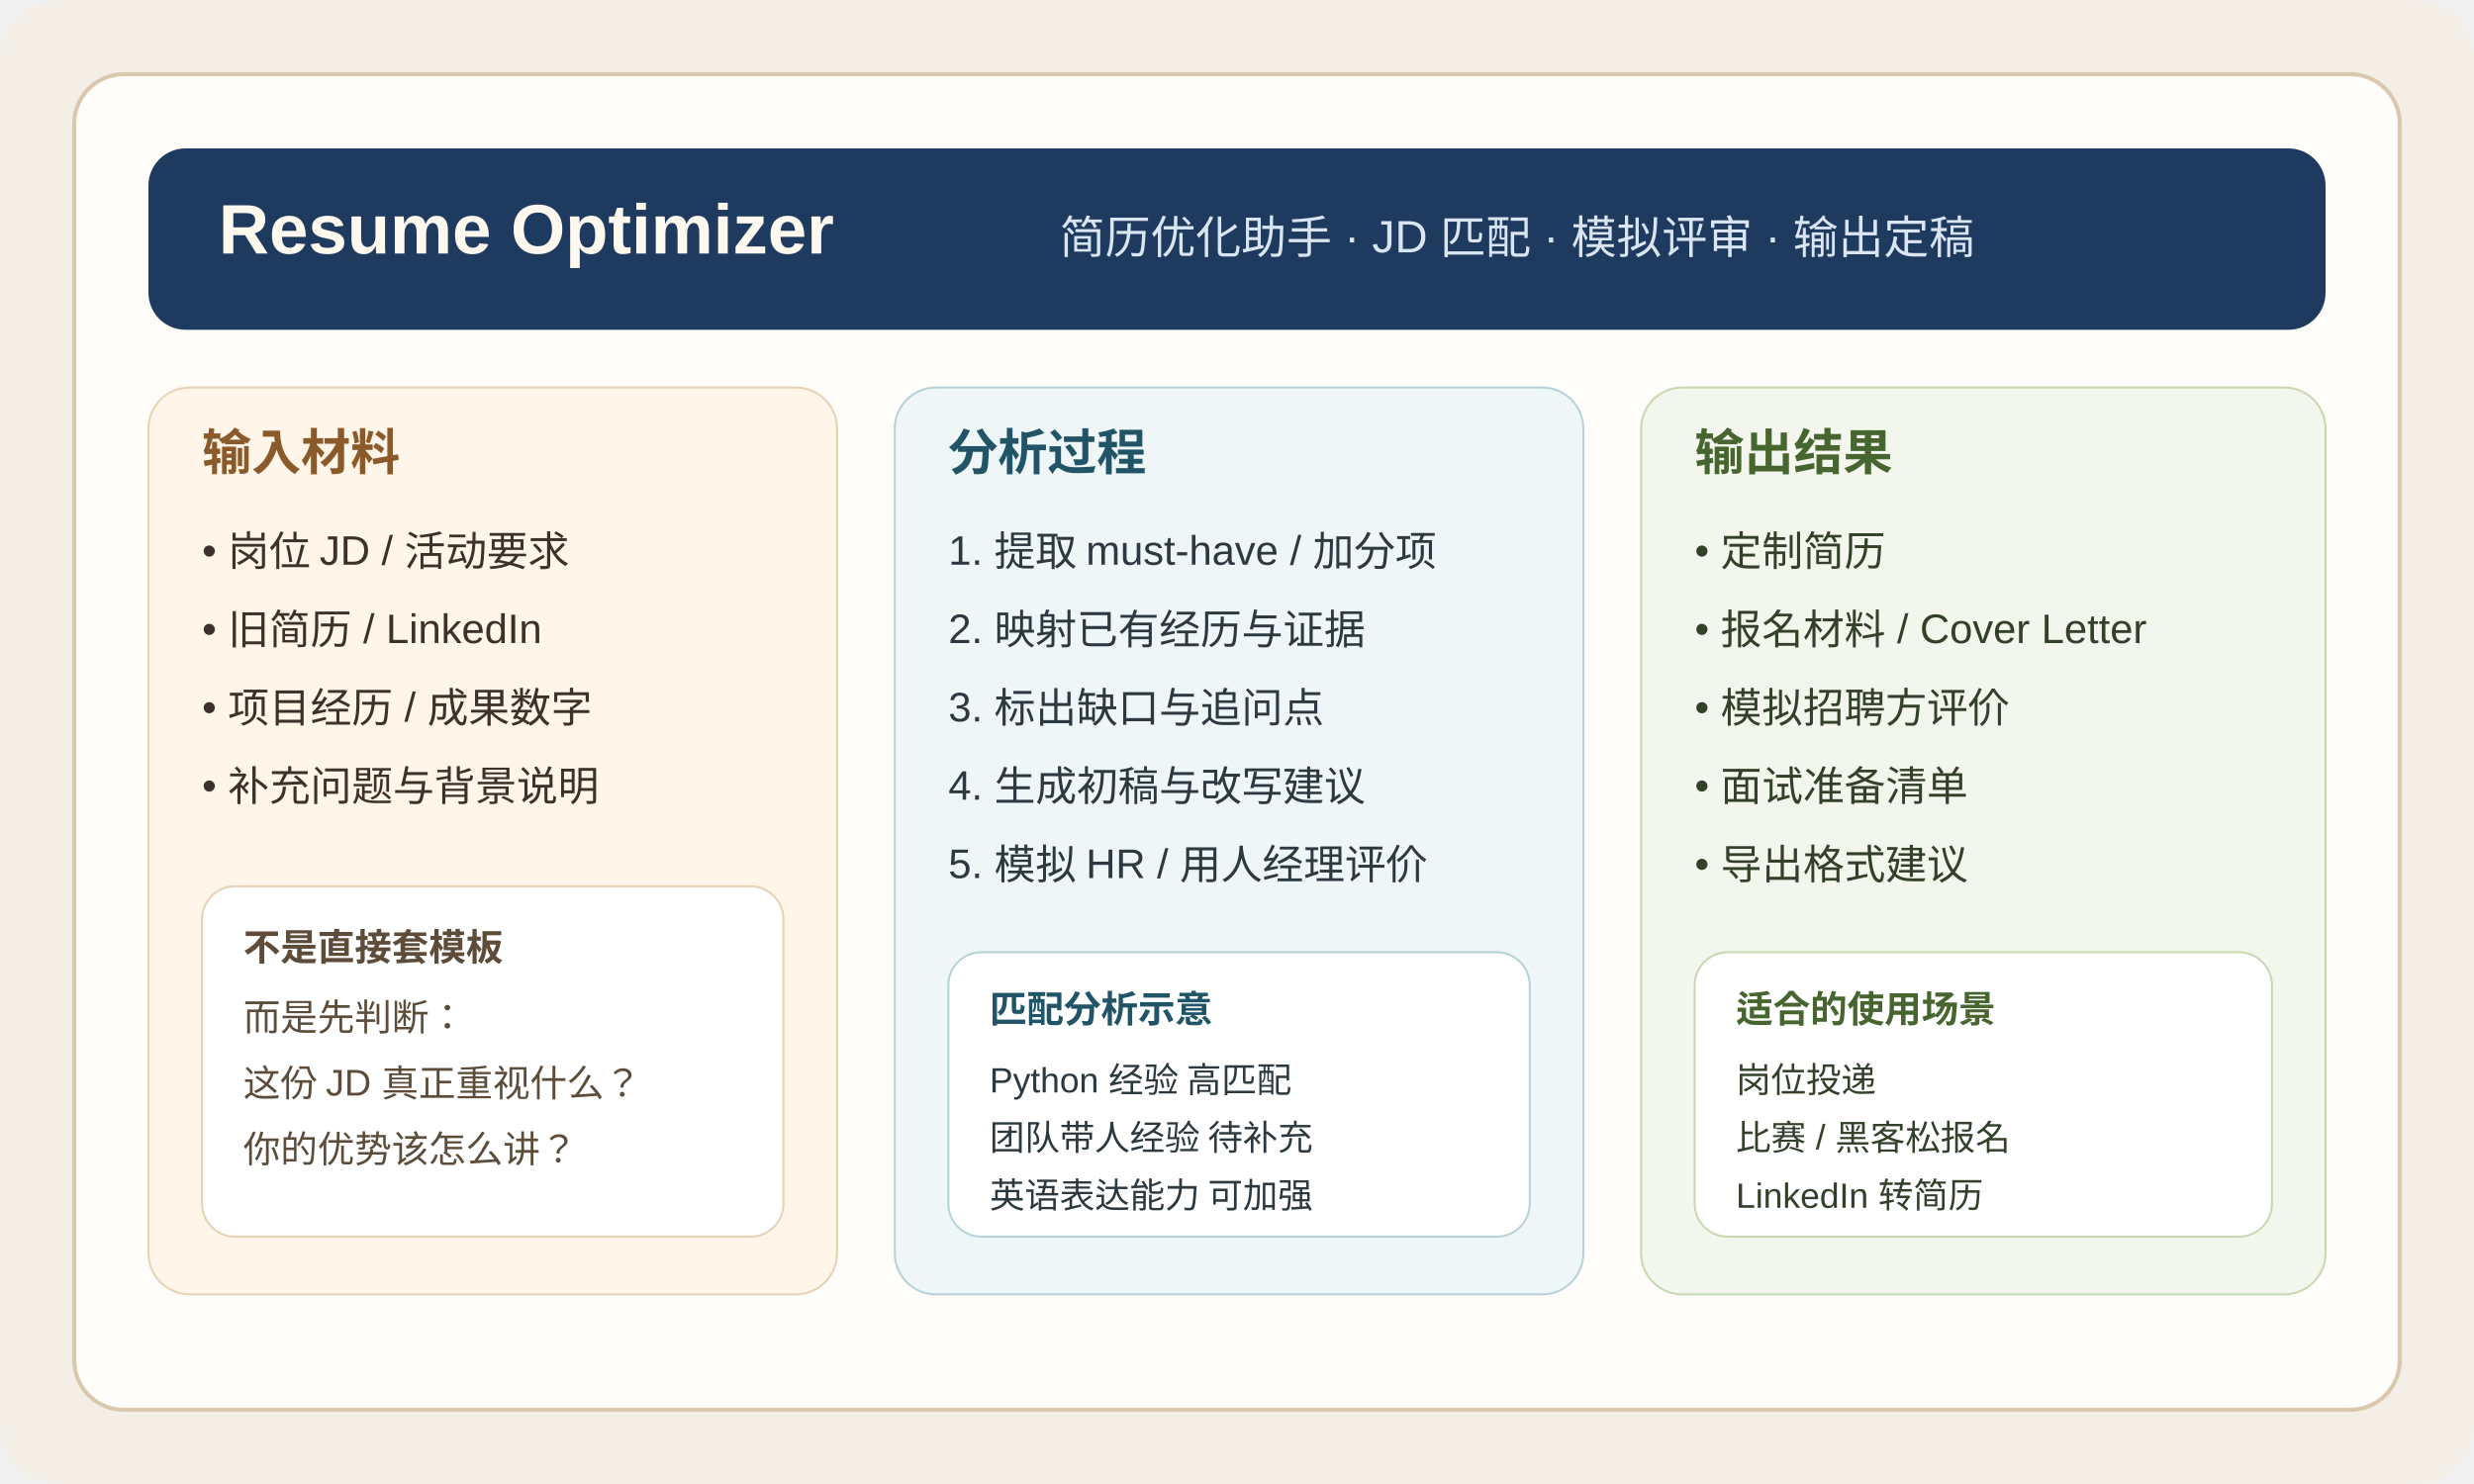
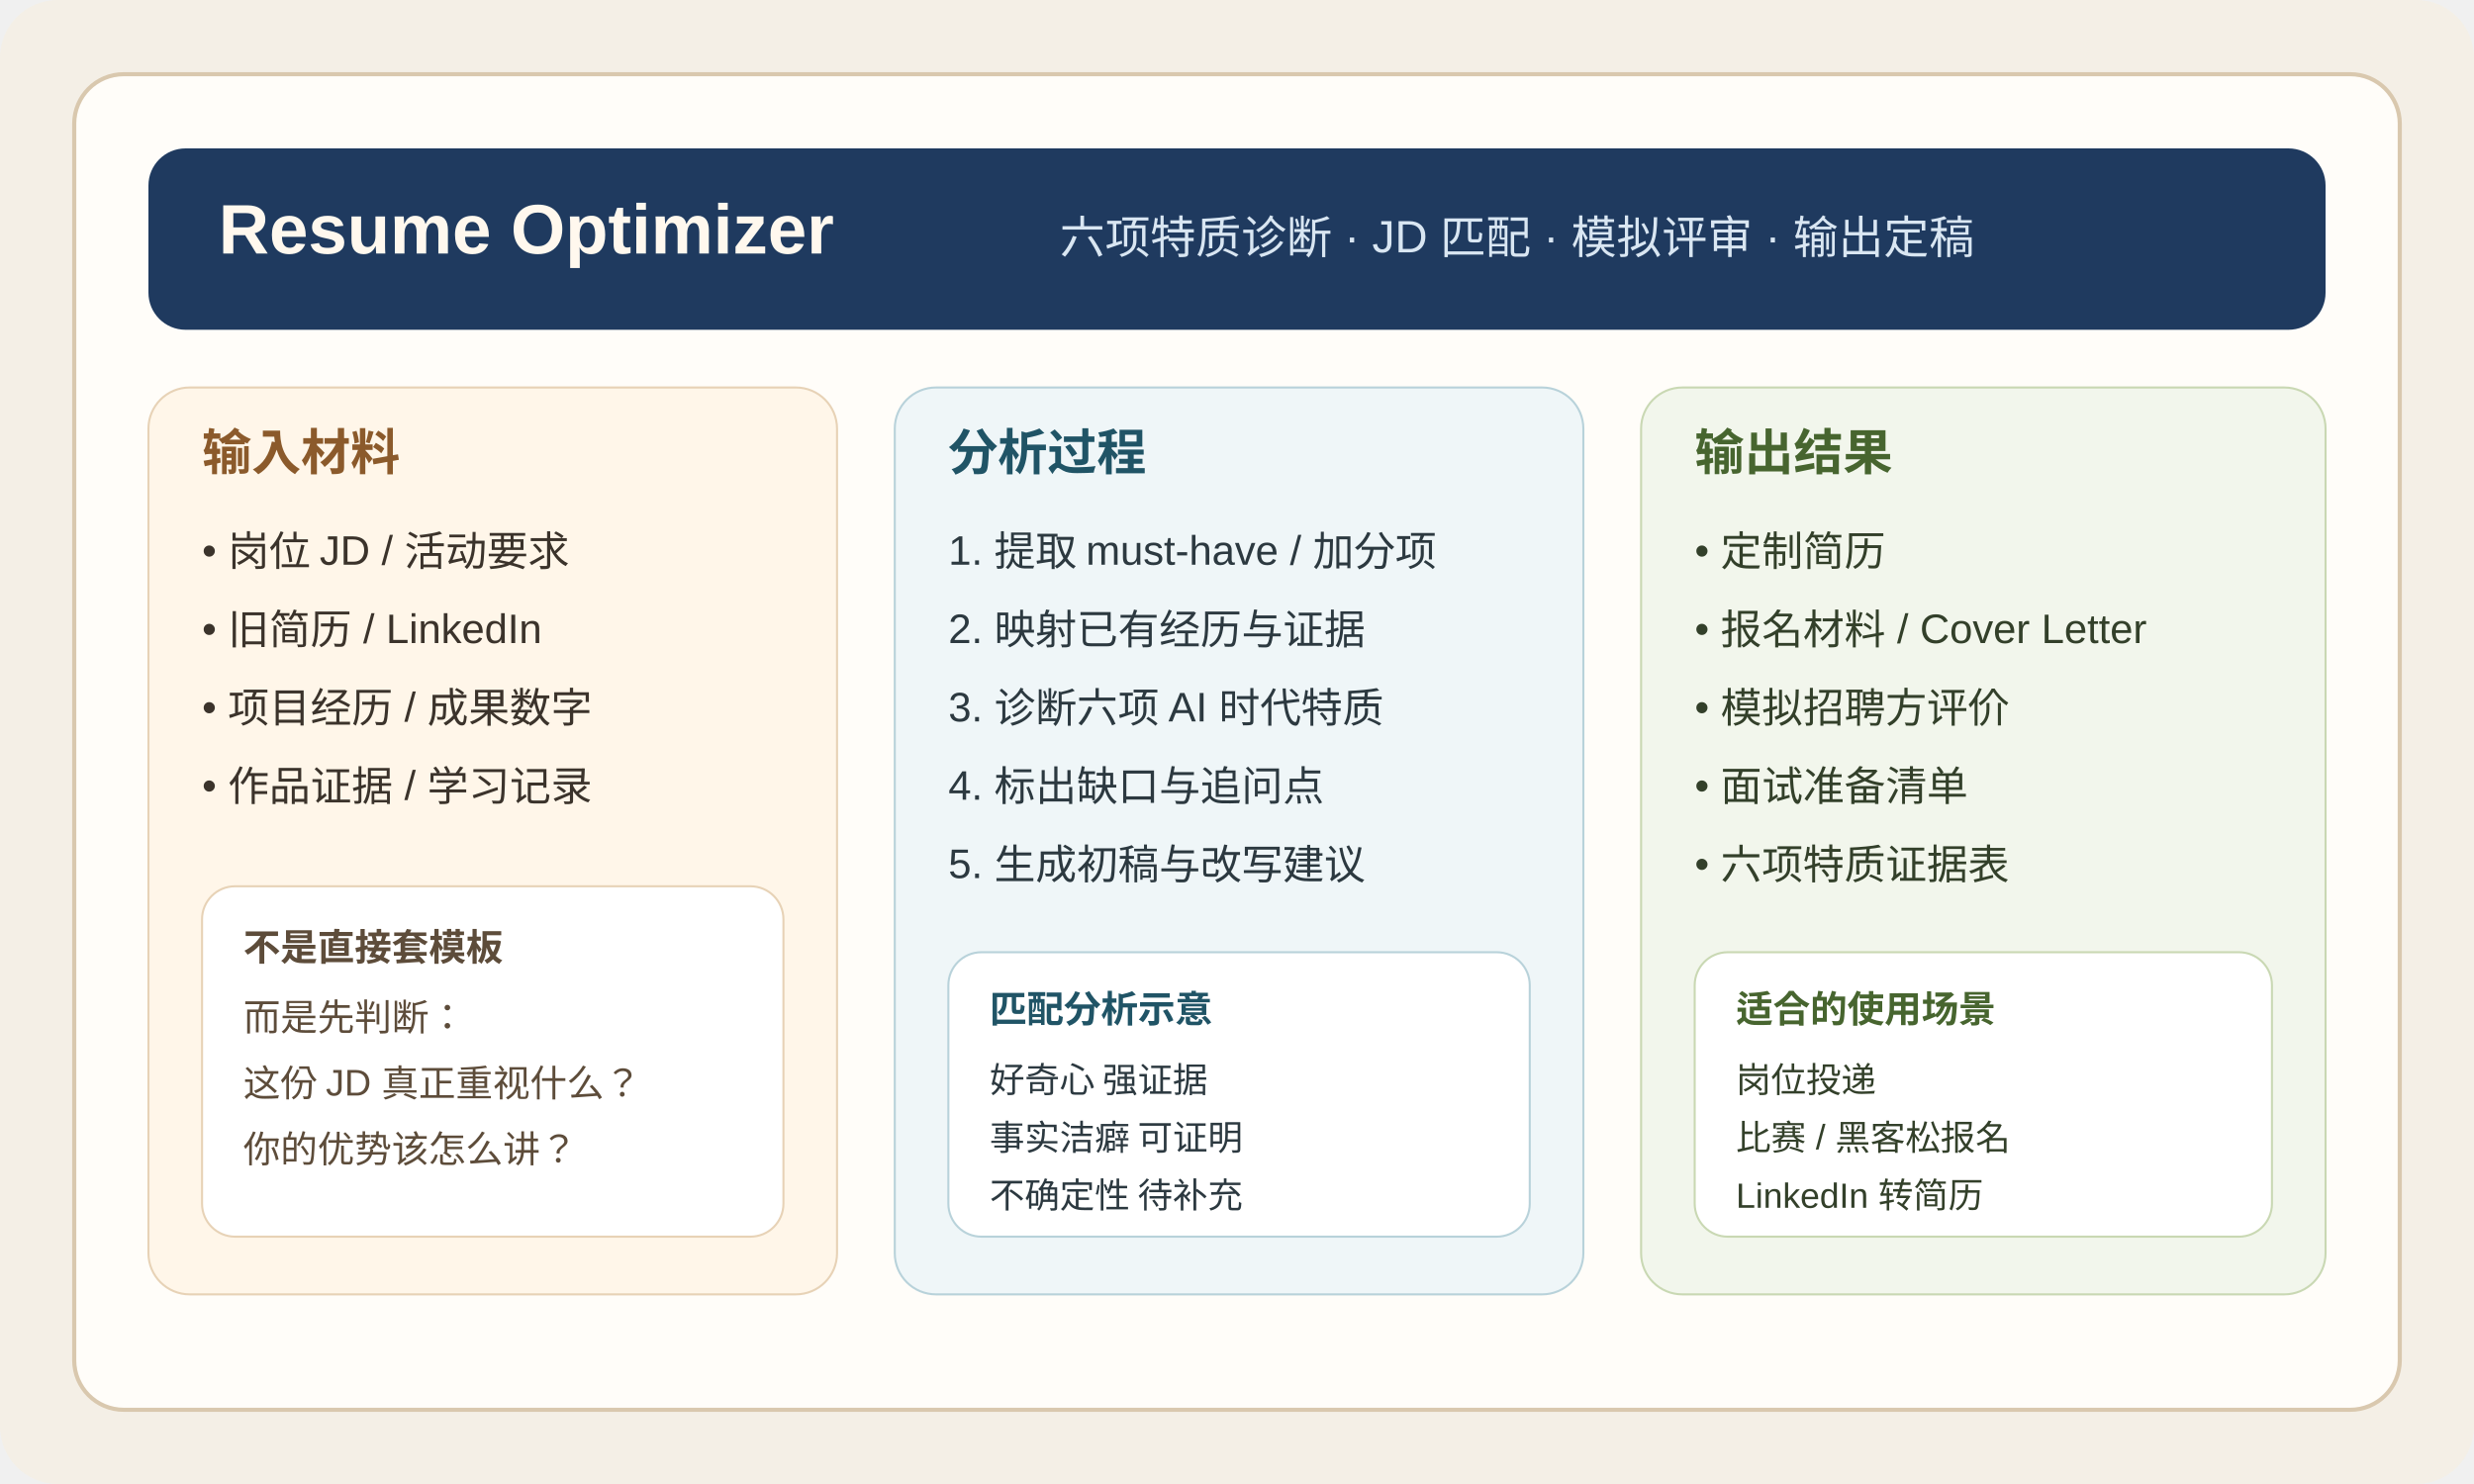
<svg xmlns="http://www.w3.org/2000/svg" width="1200" height="720" viewBox="0 0 1200 720" fill="none">
  <rect width="1200" height="720" rx="28" fill="#F4EFE6" />
  <rect x="36" y="36" width="1128" height="648" rx="24" fill="#FFFDF9" stroke="#D9C8AE" stroke-width="2" />
  <rect x="72" y="72" width="1056" height="88" rx="18" fill="#1F3A5F" />
  <text x="106" y="123" fill="#FFF8EE" font-family="Arial, sans-serif" font-size="34" font-weight="700">Resume Optimizer</text>
-   <text x="514" y="123" fill="#D9E6F2" font-family="Arial, sans-serif" font-size="22">简历优化助手 · JD 匹配 · 模拟评审 · 输出定稿</text>
+   <text x="514" y="123" fill="#D9E6F2" font-family="Arial, sans-serif" font-size="22">六项特质诊断 · JD 匹配 · 模拟评审 · 输出定稿</text>
  <rect x="72" y="188" width="334" height="440" rx="20" fill="#FFF6E9" stroke="#E7D2B6" />
  <text x="98" y="228" fill="#8B5A2B" font-family="Arial, sans-serif" font-size="24" font-weight="700">输入材料</text>
  <text x="98" y="274" fill="#3B332B" font-family="Arial, sans-serif" font-size="20">• 岗位 JD / 活动要求</text>
  <text x="98" y="312" fill="#3B332B" font-family="Arial, sans-serif" font-size="20">• 旧简历 / LinkedIn</text>
  <text x="98" y="350" fill="#3B332B" font-family="Arial, sans-serif" font-size="20">• 项目经历 / 成果数字</text>
-   <text x="98" y="388" fill="#3B332B" font-family="Arial, sans-serif" font-size="20">• 补充问题与背景说明</text>
+   <text x="98" y="388" fill="#3B332B" font-family="Arial, sans-serif" font-size="20">• 作品证据 / 学习记录</text>
  <rect x="98" y="430" width="282" height="170" rx="16" fill="#FFFFFF" stroke="#E7D2B6" />
  <text x="118" y="466" fill="#5D4C3A" font-family="Arial, sans-serif" font-size="18" font-weight="700">不是直接套模板</text>
  <text x="118" y="500" fill="#5D4C3A" font-family="Arial, sans-serif" font-size="18">而是先判断：</text>
  <text x="118" y="532" fill="#5D4C3A" font-family="Arial, sans-serif" font-size="18">这份 JD 真正重视什么？</text>
  <text x="118" y="564" fill="#5D4C3A" font-family="Arial, sans-serif" font-size="18">你的优势该怎么讲？</text>
  <rect x="434" y="188" width="334" height="440" rx="20" fill="#EFF6F8" stroke="#B8D2DA" />
  <text x="460" y="228" fill="#205466" font-family="Arial, sans-serif" font-size="24" font-weight="700">分析过程</text>
  <text x="460" y="274" fill="#2C3940" font-family="Arial, sans-serif" font-size="20">1. 提取 must-have / 加分项</text>
  <text x="460" y="312" fill="#2C3940" font-family="Arial, sans-serif" font-size="20">2. 映射已有经历与证据</text>
-   <text x="460" y="350" fill="#2C3940" font-family="Arial, sans-serif" font-size="20">3. 标出缺口与追问点</text>
-   <text x="460" y="388" fill="#2C3940" font-family="Arial, sans-serif" font-size="20">4. 生成初稿与改写建议</text>
-   <text x="460" y="426" fill="#2C3940" font-family="Arial, sans-serif" font-size="20">5. 模拟 HR / 用人经理评价</text>
+   <text x="460" y="350" fill="#2C3940" font-family="Arial, sans-serif" font-size="20">3. 诊断六项 AI 时代特质</text>
+   <text x="460" y="388" fill="#2C3940" font-family="Arial, sans-serif" font-size="20">4. 标出缺口与追问点</text>
+   <text x="460" y="426" fill="#2C3940" font-family="Arial, sans-serif" font-size="20">5. 生成初稿与改写建议</text>
  <rect x="460" y="462" width="282" height="138" rx="16" fill="#FFFFFF" stroke="#B8D2DA" />
  <text x="480" y="496" fill="#205466" font-family="Arial, sans-serif" font-size="18" font-weight="700">匹配分析示意</text>
-   <text x="480" y="530" fill="#2C3940" font-family="Arial, sans-serif" font-size="17">Python 经验        高匹配</text>
-   <text x="480" y="558" fill="#2C3940" font-family="Arial, sans-serif" font-size="17">团队带人经验      待补充</text>
-   <text x="480" y="586" fill="#2C3940" font-family="Arial, sans-serif" font-size="17">英语表达能力      可加强</text>
+   <text x="480" y="530" fill="#2C3940" font-family="Arial, sans-serif" font-size="17">好奇心            强证据</text>
+   <text x="480" y="558" fill="#2C3940" font-family="Arial, sans-serif" font-size="17">事实洁癖          可证明</text>
+   <text x="480" y="586" fill="#2C3940" font-family="Arial, sans-serif" font-size="17">不确定性          待补充</text>
  <rect x="796" y="188" width="332" height="440" rx="20" fill="#F2F6EC" stroke="#C9D8B3" />
  <text x="822" y="228" fill="#47652F" font-family="Arial, sans-serif" font-size="24" font-weight="700">输出结果</text>
  <text x="822" y="274" fill="#33402A" font-family="Arial, sans-serif" font-size="20">• 定制简历</text>
  <text x="822" y="312" fill="#33402A" font-family="Arial, sans-serif" font-size="20">• 报名材料 / Cover Letter</text>
  <text x="822" y="350" fill="#33402A" font-family="Arial, sans-serif" font-size="20">• 模拟招聘方评价</text>
  <text x="822" y="388" fill="#33402A" font-family="Arial, sans-serif" font-size="20">• 面试准备清单</text>
-   <text x="822" y="426" fill="#33402A" font-family="Arial, sans-serif" font-size="20">• 导出格式建议</text>
+   <text x="822" y="426" fill="#33402A" font-family="Arial, sans-serif" font-size="20">• 六项特质证据表</text>
  <rect x="822" y="462" width="280" height="138" rx="16" fill="#FFFFFF" stroke="#C9D8B3" />
  <text x="842" y="496" fill="#47652F" font-family="Arial, sans-serif" font-size="18" font-weight="700">适合的使用场景</text>
  <text x="842" y="530" fill="#33402A" font-family="Arial, sans-serif" font-size="17">岗位投递</text>
  <text x="842" y="558" fill="#33402A" font-family="Arial, sans-serif" font-size="17">比赛 / 黑客松报名</text>
  <text x="842" y="586" fill="#33402A" font-family="Arial, sans-serif" font-size="17">LinkedIn 转简历</text>
</svg>
